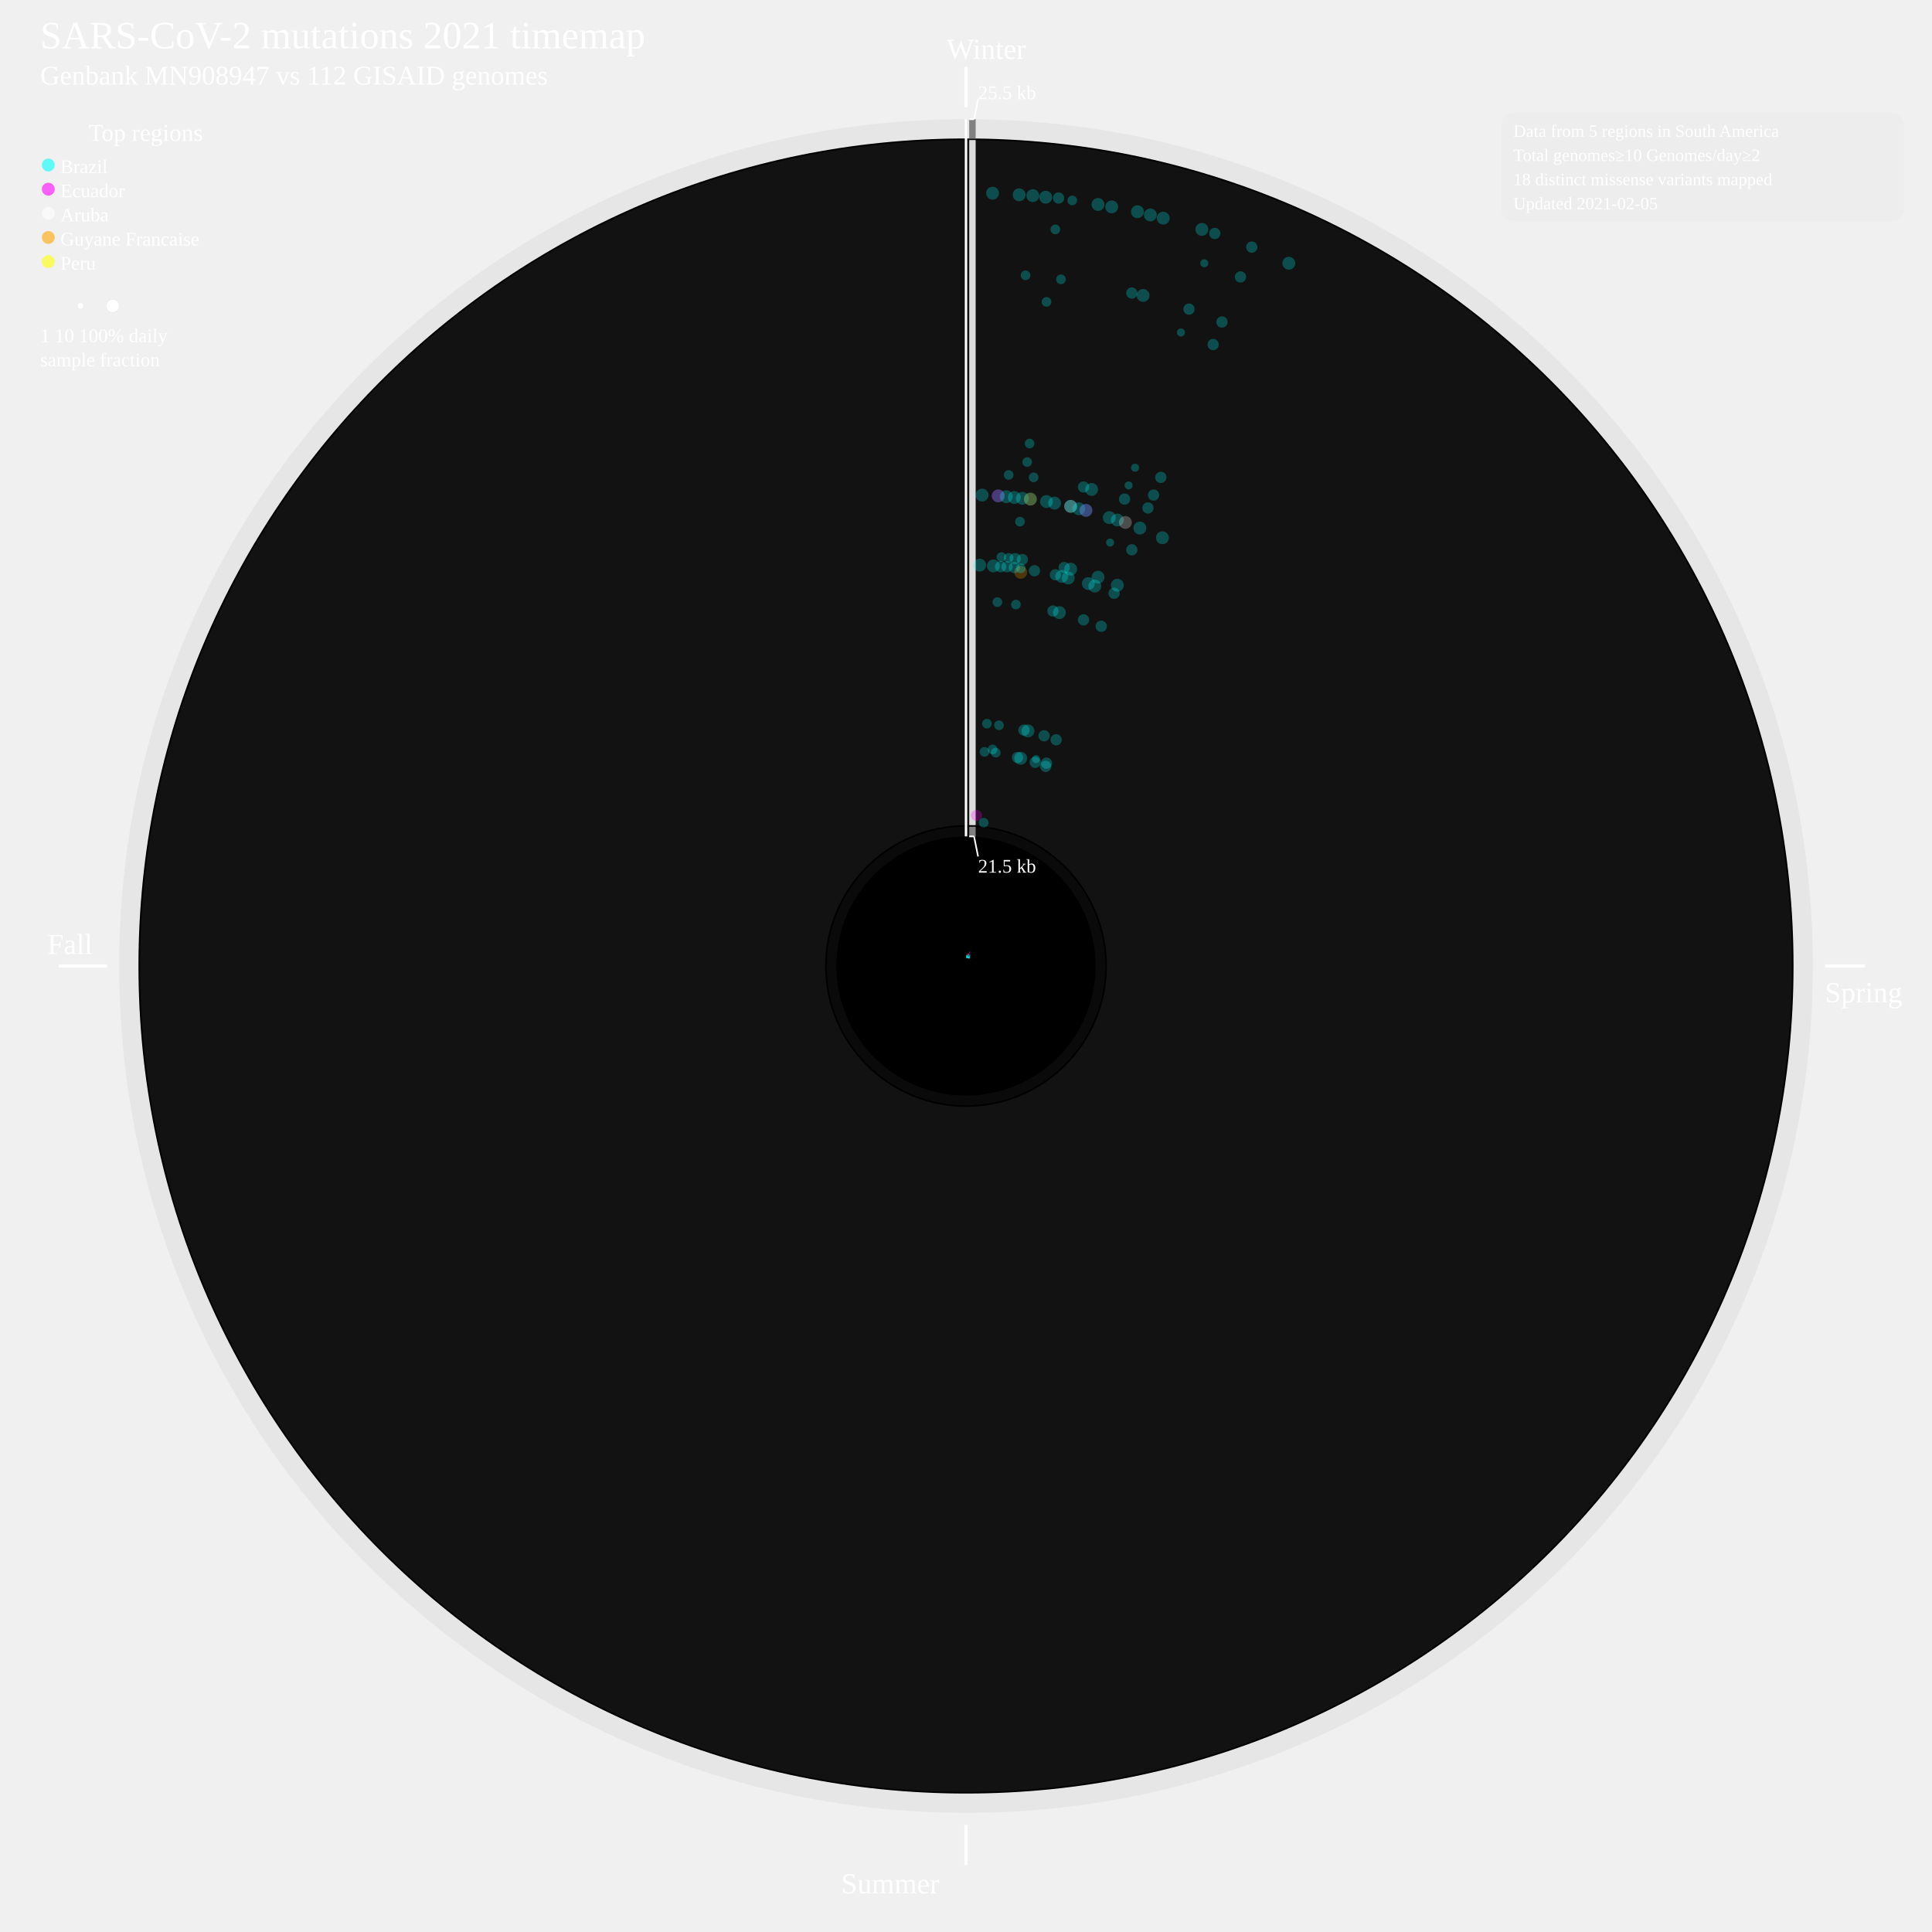
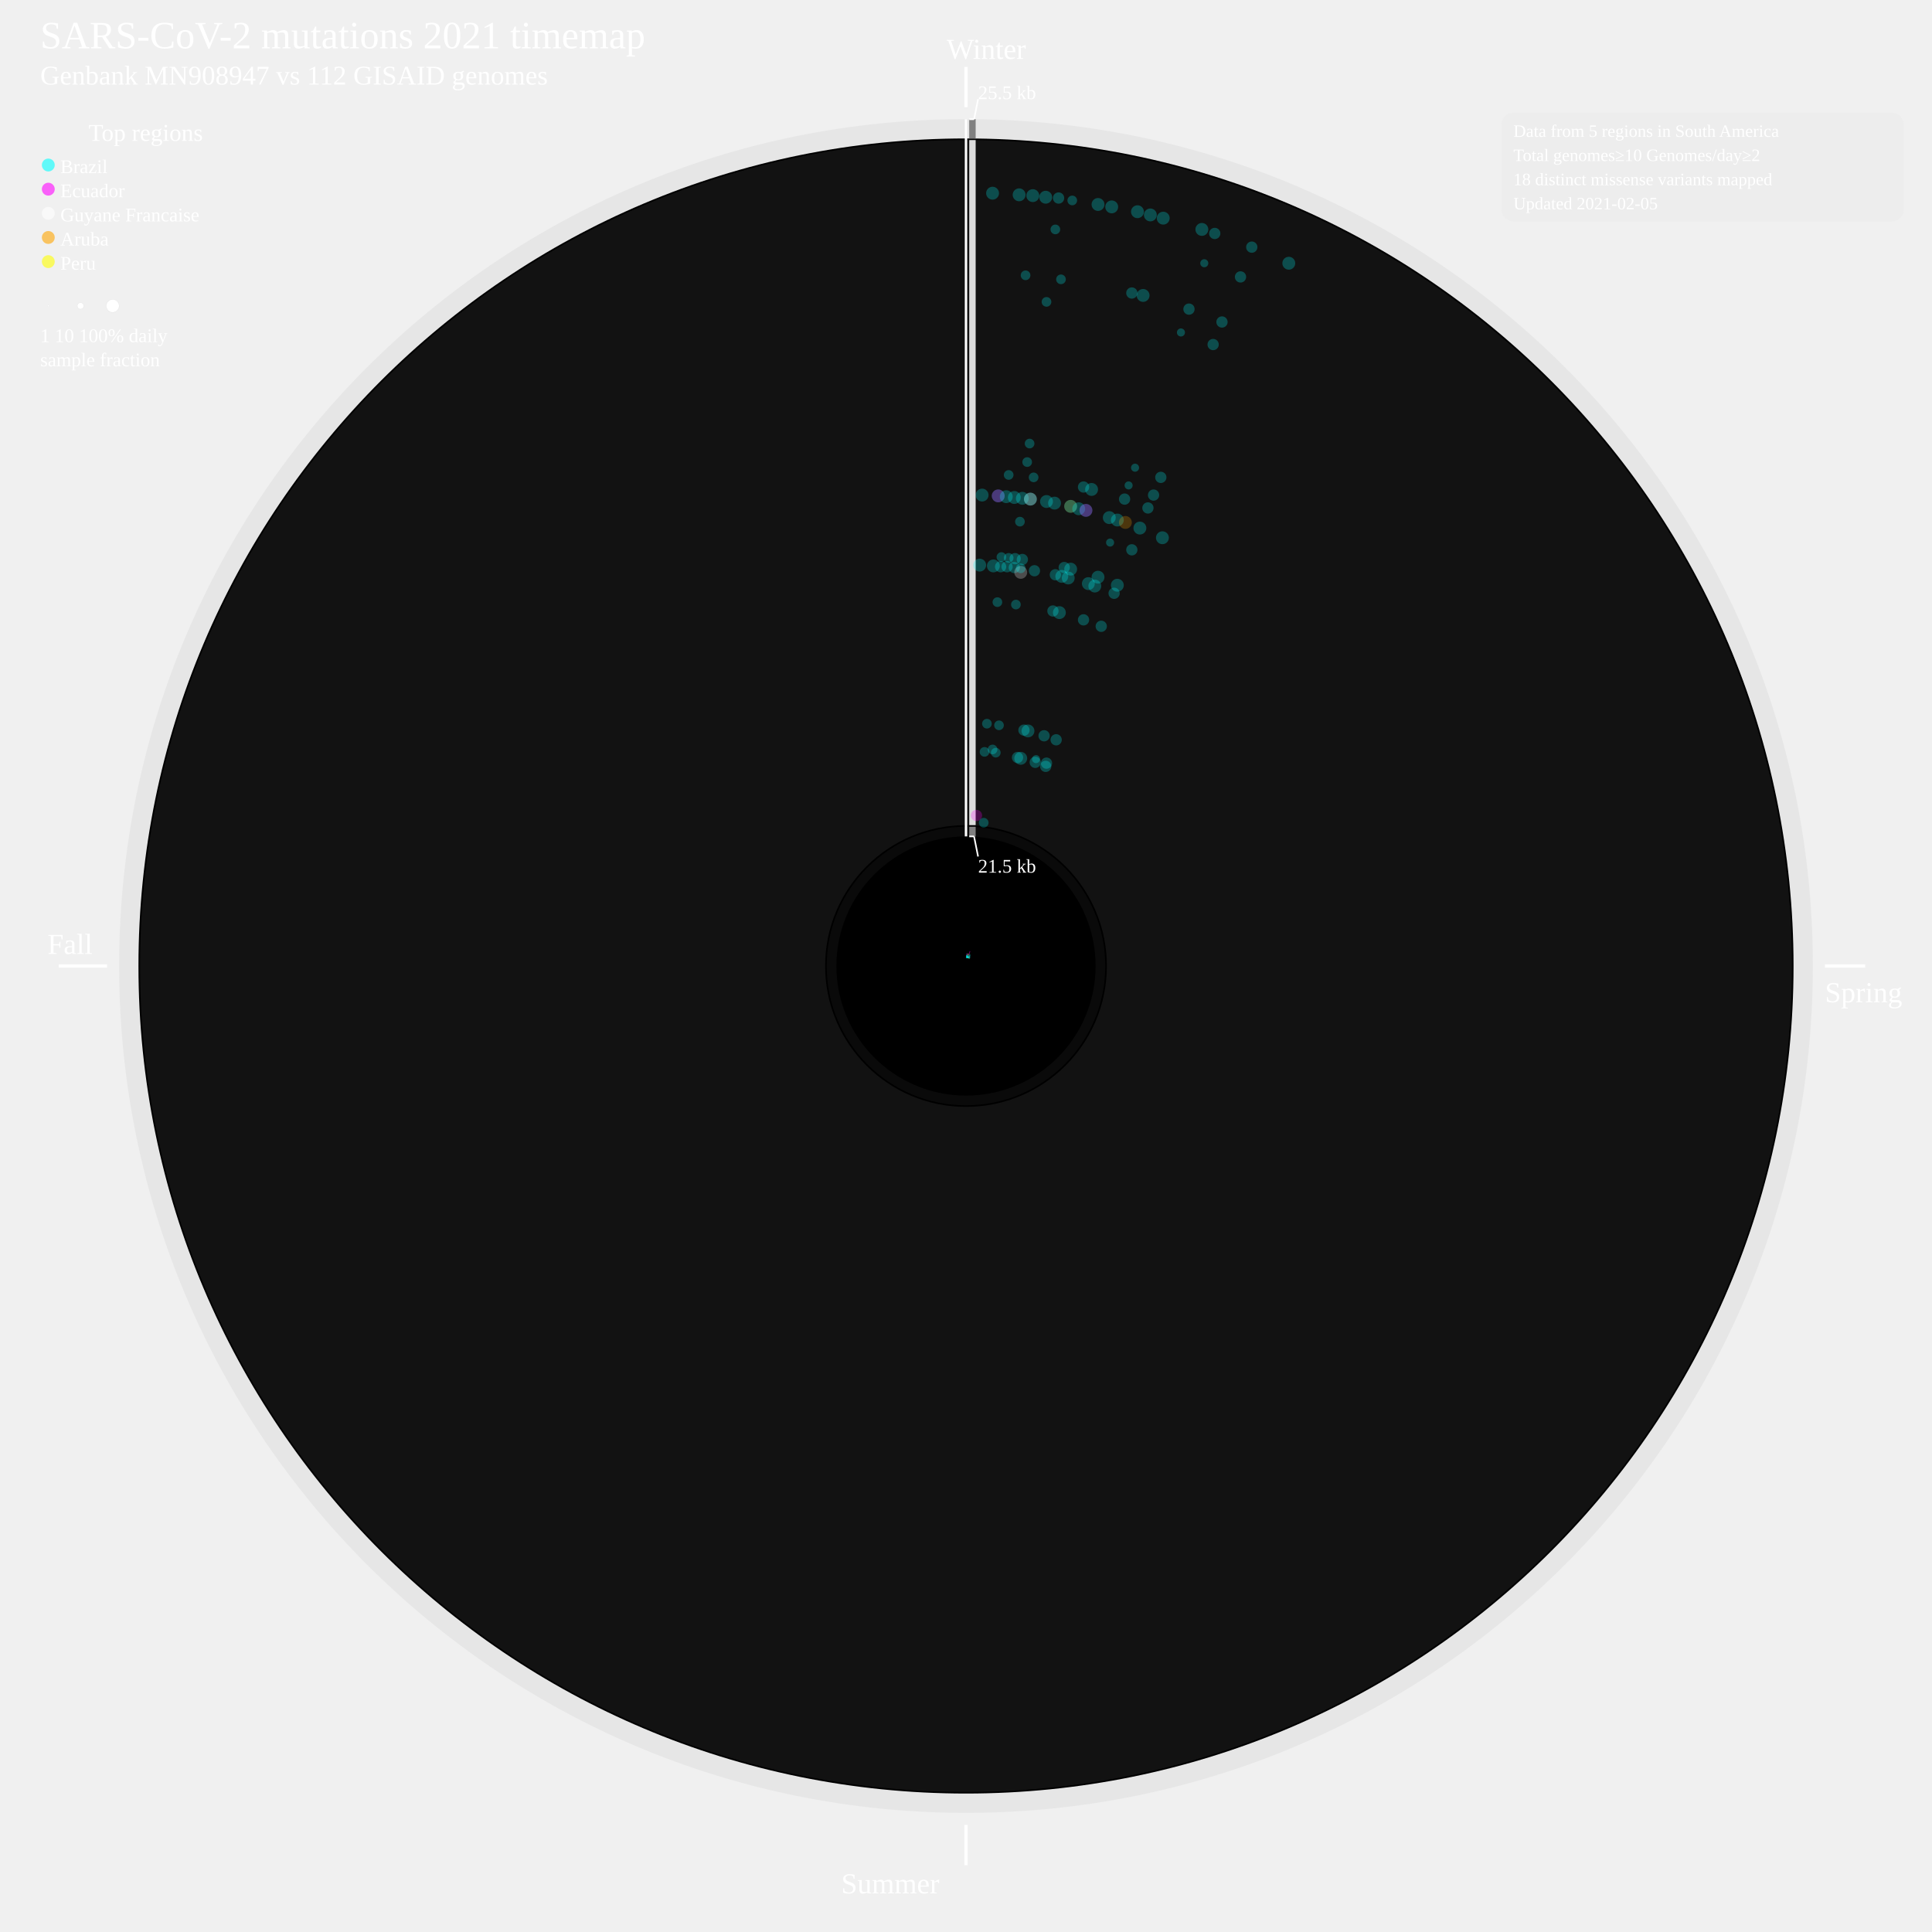
<svg xmlns="http://www.w3.org/2000/svg" width="2400" height="2400" style="background-color:black">
  <defs>
    <style type="text/css">
	.sb {
	stroke-width:0.8;
	stroke-opacity:50%;
	}
	.cv {
	stroke: none;
	fill-opacity:0.25;
	}
	a:link, a:visited {
	cursor: pointer;
	}
	a:hover, a:active {
	outline: dotted 2px yellow;
	}
	g:hover, g:active {
	outline: dotted 2px yellow;
	}
	</style>
  </defs>
  <circle cx="1200" cy="1200" r="1052" style="fill:grey;stroke:black;stroke-width:0;fill-opacity:0.085;" />
  <circle cx="1200" cy="1200" r="1028" style="fill:black;stroke:black;stroke-width:0;fill-opacity:1;" />
  <circle cx="1200" cy="1200" r="1026" style="fill:gainsboro;stroke:black;stroke-width:0;fill-opacity:0.085;" />
  <circle cx="1200" cy="1200" r="175" style="fill:black;stroke:black;stroke-width:0;fill-opacity:1;" />
  <circle cx="1200" cy="1200" r="173" style="fill:grey;stroke:black;stroke-width:0;fill-opacity:0.085;" />
  <circle cx="1200" cy="1200" r="161" style="fill:black;stroke:black;stroke-width:0;fill-opacity:1;" />
  <a href="https://bcgsc.github.io/SARS2_2021">
    <text font-size="4.0em" x="50" y="60" fill="white">SARS-CoV-2 mutations 2021 timemap</text>
  </a>
  <text font-size="2.8em" x="50" y="105" fill="white">Genbank MN908947 vs 112 GISAID genomes</text>
  <line x1="1200" y1="83.131" x2="1200" y2="133.131" style="stroke:white;stroke-width:4" />
  <text font-size="3.0em" x="1176" y="73.131" fill="white">Winter</text>
  <line x1="2267" y1="1200" x2="2317" y2="1200" style="stroke:white;stroke-width:4" />
  <text font-size="3.0em" x="2267" y="1245" fill="white">Spring</text>
  <line x1="1200" y1="2267" x2="1200" y2="2317" style="stroke:white;stroke-width:4" />
  <text font-size="3.0em" x="1045" y="2352" fill="white">Summer</text>
  <line x1="133" y1="1200" x2="73" y2="1200" style="stroke:white;stroke-width:4" />
  <text font-size="3.0em" x="59" y="1185" fill="white">Fall</text>
  <g>
    <line x1="1208" y1="1039" x2="1208" y2="1027" style="stroke:grey;stroke-width:8" />
  </g>
  <g>
    <line x1="1208" y1="1025" x2="1208" y2="174" style="stroke:gainsboro;stroke-width:8" />
  </g>
  <g>
    <line x1="1208" y1="172" x2="1208" y2="148" style="stroke:grey;stroke-width:8" />
  </g>
  <line x1="1200" y1="148.131" x2="1200" y2="1039" style="stroke:white;stroke-width:3" />
  <line x1="1204" y1="148.131" x2="1210" y2="148.131" style="stroke:white;stroke-width:2" />
  <line x1="1210" y1="148.131" x2="1215" y2="123.131" style="stroke:white;stroke-width:2" />
  <line x1="1204" y1="1039" x2="1210" y2="1039" style="stroke:white;stroke-width:2" />
  <line x1="1210" y1="1039" x2="1215" y2="1064" style="stroke:white;stroke-width:2" />
  <text font-size="2.0em" x="1215" y="123.131" fill="white">25.5 kb</text>
  <text font-size="2.0em" x="1215" y="1084" fill="white">21.5 kb</text>
  <text font-size="2.5em" x="110" y="175" fill="white">Top regions</text>
  <circle cx="60" cy="205" r="8" style="fill:cyan;stroke:black;stroke-width:0;fill-opacity:0.6;" />
  <text font-size="2.0em" x="75" y="215" fill="white">Brazil</text>
  <circle cx="60" cy="235" r="8" style="fill:fuchsia;stroke:black;stroke-width:0;fill-opacity:0.6;" />
  <text font-size="2.0em" x="75" y="245" fill="white">Ecuador</text>
  <circle cx="60" cy="265" r="8" style="fill:white;stroke:black;stroke-width:0;fill-opacity:0.6;" />
-   <text font-size="2.0em" x="75" y="275" fill="white">Aruba</text>
+   <text font-size="2.0em" x="75" y="275" fill="white">Guyane Francaise</text>
  <circle cx="60" cy="295" r="8" style="fill:orange;stroke:black;stroke-width:0;fill-opacity:0.6;" />
-   <text font-size="2.0em" x="75" y="305" fill="white">Guyane Francaise</text>
+   <text font-size="2.0em" x="75" y="305" fill="white">Aruba</text>
  <circle cx="60" cy="325" r="8" style="fill:yellow;stroke:black;stroke-width:0;fill-opacity:0.6;" />
  <text font-size="2.0em" x="75" y="335" fill="white">Peru</text>
  <circle cx="60" cy="380" r="1" style="fill:white;stroke:lightgrey;stroke-width:0.2;" />
  <circle cx="100" cy="380" r="4" style="fill:white;stroke:lightgrey;stroke-width:0.2;" />
  <circle cx="140" cy="380" r="8" style="fill:white;stroke:lightgrey;stroke-width:0.2;" />
  <text font-size="2.0em" x="50" y="425" fill="white">1      10        100% daily</text>
  <text font-size="2.0em" x="50" y="455" fill="white">sample fraction</text>
  <g>
    <line x1="1200.3" y1="1190.0" x2="1200.5" y2="1186.9" style="stroke:cyan;" class="sb" />
  </g>
  <g>
    <circle cx="1217" cy="702" r="8" style="fill:cyan;" class="cv" />
  </g>
  <g>
    <circle cx="1220" cy="615" r="8" style="fill:cyan;" class="cv" />
  </g>
  <g>
    <circle cx="1233" cy="240" r="8" style="fill:cyan;" class="cv" />
  </g>
  <g>
    <line x1="1200.7" y1="1190.0" x2="1200.9" y2="1186.9" style="stroke:cyan;" class="sb" />
  </g>
  <g>
    <line x1="1200.9" y1="1186.9" x2="1201.1" y2="1184.2" style="stroke:fuchsia;" class="sb" />
  </g>
  <g>
    <circle cx="1213" cy="1013" r="7" style="fill:fuchsia;" class="cv" />
  </g>
  <g>
    <circle cx="1234" cy="703" r="8" style="fill:cyan;" class="cv" />
  </g>
  <g>
    <circle cx="1240" cy="616" r="8" style="fill:cyan;" class="cv" />
  </g>
  <g>
    <circle cx="1240" cy="616" r="8" style="fill:fuchsia;" class="cv" />
  </g>
  <g>
    <circle cx="1266" cy="242" r="8" style="fill:cyan;" class="cv" />
  </g>
  <g>
    <line x1="1200.9" y1="1190.0" x2="1201.2" y2="1186.2" style="stroke:cyan;" class="sb" />
  </g>
  <g>
    <circle cx="1223" cy="934" r="6" style="fill:cyan;" class="cv" />
  </g>
  <g>
    <circle cx="1226" cy="899" r="6" style="fill:cyan;" class="cv" />
  </g>
  <g>
    <circle cx="1239" cy="748" r="6" style="fill:cyan;" class="cv" />
  </g>
  <g>
    <circle cx="1243" cy="704" r="7" style="fill:cyan;" class="cv" />
  </g>
  <g>
    <circle cx="1244" cy="692" r="6" style="fill:cyan;" class="cv" />
  </g>
  <g>
    <circle cx="1250" cy="617" r="8" style="fill:cyan;" class="cv" />
  </g>
  <g>
    <circle cx="1253" cy="590" r="6" style="fill:cyan;" class="cv" />
  </g>
  <g>
    <circle cx="1274" cy="342" r="6" style="fill:cyan;" class="cv" />
  </g>
  <g>
    <circle cx="1283" cy="243" r="8" style="fill:cyan;" class="cv" />
  </g>
  <g>
    <line x1="1201.0" y1="1190.1" x2="1201.4" y2="1186.6" style="stroke:cyan;" class="sb" />
  </g>
  <g>
    <circle cx="1251" cy="704" r="7" style="fill:cyan;" class="cv" />
  </g>
  <g>
    <circle cx="1253" cy="693" r="6" style="fill:cyan;" class="cv" />
  </g>
  <g>
    <circle cx="1260" cy="618" r="8" style="fill:cyan;" class="cv" />
  </g>
  <g>
    <circle cx="1299" cy="245" r="8" style="fill:cyan;" class="cv" />
  </g>
  <g>
    <line x1="1201.2" y1="1190.1" x2="1201.7" y2="1186.3" style="stroke:cyan;" class="sb" />
  </g>
  <g>
    <circle cx="1222" cy="1022" r="6" style="fill:cyan;" class="cv" />
  </g>
  <g>
    <circle cx="1233" cy="931" r="6" style="fill:cyan;" class="cv" />
  </g>
  <g>
    <circle cx="1260" cy="705" r="7" style="fill:cyan;" class="cv" />
  </g>
  <g>
    <circle cx="1261" cy="694" r="7" style="fill:cyan;" class="cv" />
  </g>
  <g>
    <circle cx="1267" cy="648" r="6" style="fill:cyan;" class="cv" />
  </g>
  <g>
    <circle cx="1270" cy="619" r="8" style="fill:cyan;" class="cv" />
  </g>
  <g>
    <circle cx="1276" cy="574" r="6" style="fill:cyan;" class="cv" />
  </g>
  <g>
    <circle cx="1279" cy="551" r="6" style="fill:cyan;" class="cv" />
  </g>
  <g>
    <circle cx="1300" cy="375" r="6" style="fill:cyan;" class="cv" />
  </g>
  <g>
    <circle cx="1311" cy="285" r="6" style="fill:cyan;" class="cv" />
  </g>
  <g>
    <circle cx="1315" cy="246" r="7" style="fill:cyan;" class="cv" />
  </g>
  <g>
    <line x1="1201.4" y1="1190.1" x2="1201.9" y2="1186.6" style="stroke:cyan;" class="sb" />
  </g>
  <g>
-     <line x1="1201.9" y1="1186.6" x2="1202.1" y2="1184.5" style="stroke:orange;" class="sb" />
+     <line x1="1201.9" y1="1186.6" x2="1202.1" y2="1184.5" style="stroke:white;" class="sb" />
  </g>
  <g>
    <circle cx="1237" cy="935" r="6" style="fill:cyan;" class="cv" />
  </g>
  <g>
    <circle cx="1241" cy="901" r="6" style="fill:cyan;" class="cv" />
  </g>
  <g>
    <circle cx="1262" cy="751" r="6" style="fill:cyan;" class="cv" />
  </g>
  <g>
-     <circle cx="1268" cy="711" r="8" style="fill:orange;" class="cv" />
+     <circle cx="1268" cy="711" r="8" style="fill:white;" class="cv" />
  </g>
  <g>
    <circle cx="1268" cy="706" r="6" style="fill:cyan;" class="cv" />
  </g>
  <g>
    <circle cx="1270" cy="695" r="7" style="fill:cyan;" class="cv" />
  </g>
  <g>
    <circle cx="1280" cy="620" r="8" style="fill:cyan;" class="cv" />
  </g>
  <g>
-     <circle cx="1280" cy="620" r="8" style="fill:orange;" class="cv" />
+     <circle cx="1280" cy="620" r="8" style="fill:white;" class="cv" />
  </g>
  <g>
    <circle cx="1284" cy="593" r="6" style="fill:cyan;" class="cv" />
  </g>
  <g>
    <circle cx="1318" cy="347" r="6" style="fill:cyan;" class="cv" />
  </g>
  <g>
    <circle cx="1332" cy="249" r="6" style="fill:cyan;" class="cv" />
  </g>
  <g>
    <line x1="1201.7" y1="1190.1" x2="1202.2" y2="1187.5" style="stroke:cyan;" class="sb" />
  </g>
  <g>
    <circle cx="1285" cy="709" r="7" style="fill:cyan;" class="cv" />
  </g>
  <g>
    <circle cx="1300" cy="623" r="8" style="fill:cyan;" class="cv" />
  </g>
  <g>
    <circle cx="1364" cy="254" r="8" style="fill:cyan;" class="cv" />
  </g>
  <g>
    <line x1="1201.9" y1="1190.2" x2="1202.3" y2="1188.1" style="stroke:cyan;" class="sb" />
  </g>
  <g>
    <circle cx="1310" cy="625" r="8" style="fill:cyan;" class="cv" />
  </g>
  <g>
    <circle cx="1381" cy="257" r="8" style="fill:cyan;" class="cv" />
  </g>
  <g>
    <line x1="1202.2" y1="1190.2" x2="1202.8" y2="1187.6" style="stroke:cyan;" class="sb" />
  </g>
  <g>
-     <line x1="1202.8" y1="1187.6" x2="1203.5" y2="1184.5" style="stroke:white;" class="sb" />
+     <line x1="1202.8" y1="1187.6" x2="1203.5" y2="1184.5" style="stroke:orange;" class="sb" />
  </g>
  <g>
    <circle cx="1311" cy="714" r="7" style="fill:cyan;" class="cv" />
  </g>
  <g>
-     <circle cx="1330" cy="629" r="8" style="fill:white;" class="cv" />
+     <circle cx="1330" cy="629" r="8" style="fill:orange;" class="cv" />
  </g>
  <g>
    <circle cx="1330" cy="629" r="8" style="fill:cyan;" class="cv" />
  </g>
  <g>
    <circle cx="1413" cy="263" r="8" style="fill:cyan;" class="cv" />
  </g>
  <g>
    <line x1="1202.4" y1="1190.3" x2="1203.0" y2="1187.7" style="stroke:cyan;" class="sb" />
  </g>
  <g>
    <circle cx="1264" cy="941" r="7" style="fill:cyan;" class="cv" />
  </g>
  <g>
    <circle cx="1272" cy="907" r="7" style="fill:cyan;" class="cv" />
  </g>
  <g>
    <circle cx="1308" cy="759" r="7" style="fill:cyan;" class="cv" />
  </g>
  <g>
    <circle cx="1319" cy="716" r="8" style="fill:cyan;" class="cv" />
  </g>
  <g>
    <circle cx="1322" cy="705" r="7" style="fill:cyan;" class="cv" />
  </g>
  <g>
    <circle cx="1340" cy="632" r="8" style="fill:cyan;" class="cv" />
  </g>
  <g>
    <circle cx="1346" cy="605" r="7" style="fill:cyan;" class="cv" />
  </g>
  <g>
    <circle cx="1406" cy="364" r="7" style="fill:cyan;" class="cv" />
  </g>
  <g>
    <circle cx="1429" cy="267" r="8" style="fill:cyan;" class="cv" />
  </g>
  <g>
    <line x1="1202.6" y1="1190.3" x2="1203.7" y2="1186.0" style="stroke:cyan;" class="sb" />
  </g>
  <g>
    <line x1="1203.7" y1="1186.0" x2="1204.9" y2="1181.6" style="stroke:fuchsia;" class="sb" />
  </g>
  <g>
    <circle cx="1268" cy="942" r="8" style="fill:cyan;" class="cv" />
  </g>
  <g>
    <circle cx="1277" cy="908" r="8" style="fill:cyan;" class="cv" />
  </g>
  <g>
    <circle cx="1316" cy="761" r="8" style="fill:cyan;" class="cv" />
  </g>
  <g>
    <circle cx="1327" cy="718" r="8" style="fill:cyan;" class="cv" />
  </g>
  <g>
    <circle cx="1330" cy="707" r="8" style="fill:cyan;" class="cv" />
  </g>
  <g>
+     <circle cx="1349" cy="634" r="8" style="fill:cyan;" class="cv" />
+   </g>
+   <g>
    <circle cx="1349" cy="634" r="8" style="fill:fuchsia;" class="cv" />
  </g>
  <g>
-     <circle cx="1349" cy="634" r="8" style="fill:cyan;" class="cv" />
-   </g>
-   <g>
    <circle cx="1356" cy="608" r="8" style="fill:cyan;" class="cv" />
  </g>
  <g>
    <circle cx="1420" cy="367" r="8" style="fill:cyan;" class="cv" />
  </g>
  <g>
    <circle cx="1445" cy="271" r="8" style="fill:cyan;" class="cv" />
  </g>
  <g>
    <line x1="1203.0" y1="1190.5" x2="1203.7" y2="1188.4" style="stroke:cyan;" class="sb" />
  </g>
  <g>
    <circle cx="1352" cy="725" r="8" style="fill:cyan;" class="cv" />
  </g>
  <g>
    <circle cx="1378" cy="643" r="8" style="fill:cyan;" class="cv" />
  </g>
  <g>
    <circle cx="1493" cy="285" r="8" style="fill:cyan;" class="cv" />
  </g>
  <g>
    <line x1="1203.2" y1="1190.5" x2="1205.0" y2="1185.4" style="stroke:cyan;" class="sb" />
  </g>
  <g>
    <circle cx="1286" cy="947" r="7" style="fill:cyan;" class="cv" />
  </g>
  <g>
    <circle cx="1287" cy="943" r="5" style="fill:cyan;" class="cv" />
  </g>
  <g>
    <circle cx="1297" cy="914" r="7" style="fill:cyan;" class="cv" />
  </g>
  <g>
    <circle cx="1346" cy="770" r="7" style="fill:cyan;" class="cv" />
  </g>
  <g>
    <circle cx="1360" cy="728" r="8" style="fill:cyan;" class="cv" />
  </g>
  <g>
    <circle cx="1364" cy="717" r="8" style="fill:cyan;" class="cv" />
  </g>
  <g>
    <circle cx="1379" cy="674" r="5" style="fill:cyan;" class="cv" />
  </g>
  <g>
    <circle cx="1388" cy="646" r="8" style="fill:cyan;" class="cv" />
  </g>
  <g>
    <circle cx="1397" cy="620" r="7" style="fill:cyan;" class="cv" />
  </g>
  <g>
    <circle cx="1402" cy="603" r="5" style="fill:cyan;" class="cv" />
  </g>
  <g>
    <circle cx="1410" cy="581" r="5" style="fill:cyan;" class="cv" />
  </g>
  <g>
    <circle cx="1467" cy="413" r="5" style="fill:cyan;" class="cv" />
  </g>
  <g>
    <circle cx="1477" cy="384" r="7" style="fill:cyan;" class="cv" />
  </g>
  <g>
    <circle cx="1496" cy="327" r="5" style="fill:cyan;" class="cv" />
  </g>
  <g>
    <circle cx="1509" cy="290" r="7" style="fill:cyan;" class="cv" />
  </g>
  <g>
-     <line x1="1203.4" y1="1190.6" x2="1204.3" y2="1188.0" style="stroke:white;" class="sb" />
-   </g>
-   <g>
-     <circle cx="1398" cy="649" r="8" style="fill:white;" class="cv" />
+     <line x1="1203.4" y1="1190.6" x2="1204.3" y2="1188.0" style="stroke:orange;" class="sb" />
+   </g>
+   <g>
+     <circle cx="1398" cy="649" r="8" style="fill:orange;" class="cv" />
  </g>
  <g>
    <line x1="1203.7" y1="1190.7" x2="1205.2" y2="1186.9" style="stroke:cyan;" class="sb" />
  </g>
  <g>
    <circle cx="1299" cy="952" r="7" style="fill:cyan;" class="cv" />
  </g>
  <g>
    <circle cx="1300" cy="948" r="7" style="fill:cyan;" class="cv" />
  </g>
  <g>
    <circle cx="1312" cy="919" r="7" style="fill:cyan;" class="cv" />
  </g>
  <g>
    <circle cx="1368" cy="778" r="7" style="fill:cyan;" class="cv" />
  </g>
  <g>
    <circle cx="1384" cy="737" r="7" style="fill:cyan;" class="cv" />
  </g>
  <g>
    <circle cx="1388" cy="727" r="8" style="fill:cyan;" class="cv" />
  </g>
  <g>
    <circle cx="1406" cy="683" r="7" style="fill:cyan;" class="cv" />
  </g>
  <g>
    <circle cx="1416" cy="656" r="8" style="fill:cyan;" class="cv" />
  </g>
  <g>
    <circle cx="1426" cy="631" r="7" style="fill:cyan;" class="cv" />
  </g>
  <g>
    <circle cx="1433" cy="615" r="7" style="fill:cyan;" class="cv" />
  </g>
  <g>
    <circle cx="1442" cy="593" r="7" style="fill:cyan;" class="cv" />
  </g>
  <g>
    <circle cx="1507" cy="428" r="7" style="fill:cyan;" class="cv" />
  </g>
  <g>
    <circle cx="1518" cy="400" r="7" style="fill:cyan;" class="cv" />
  </g>
  <g>
    <circle cx="1541" cy="344" r="7" style="fill:cyan;" class="cv" />
  </g>
  <g>
    <circle cx="1555" cy="307" r="7" style="fill:cyan;" class="cv" />
  </g>
  <g>
    <line x1="1204.2" y1="1190.9" x2="1205.1" y2="1189.0" style="stroke:cyan;" class="sb" />
  </g>
  <g>
    <circle cx="1444" cy="668" r="8" style="fill:cyan;" class="cv" />
  </g>
  <g>
    <circle cx="1601" cy="327" r="8" style="fill:cyan;" class="cv" />
  </g>
  <rect x="1865" y="140" width="500" height="135" rx="15" style="fill:gainsboro;stroke-width:0;fill-opacity:0.15;" />
  <text font-size="1.8em" x="1880" y="170" fill="white">Data from 5 regions in South America</text>
  <text font-size="1.8em" x="1880" y="200" fill="white">Total genomes≥10  Genomes/day≥2</text>
  <text font-size="1.8em" x="1880" y="230" fill="white">18 distinct missense variants mapped</text>
  <text font-size="1.8em" x="1880" y="260" fill="white">Updated 2021-02-05</text>
</svg>
